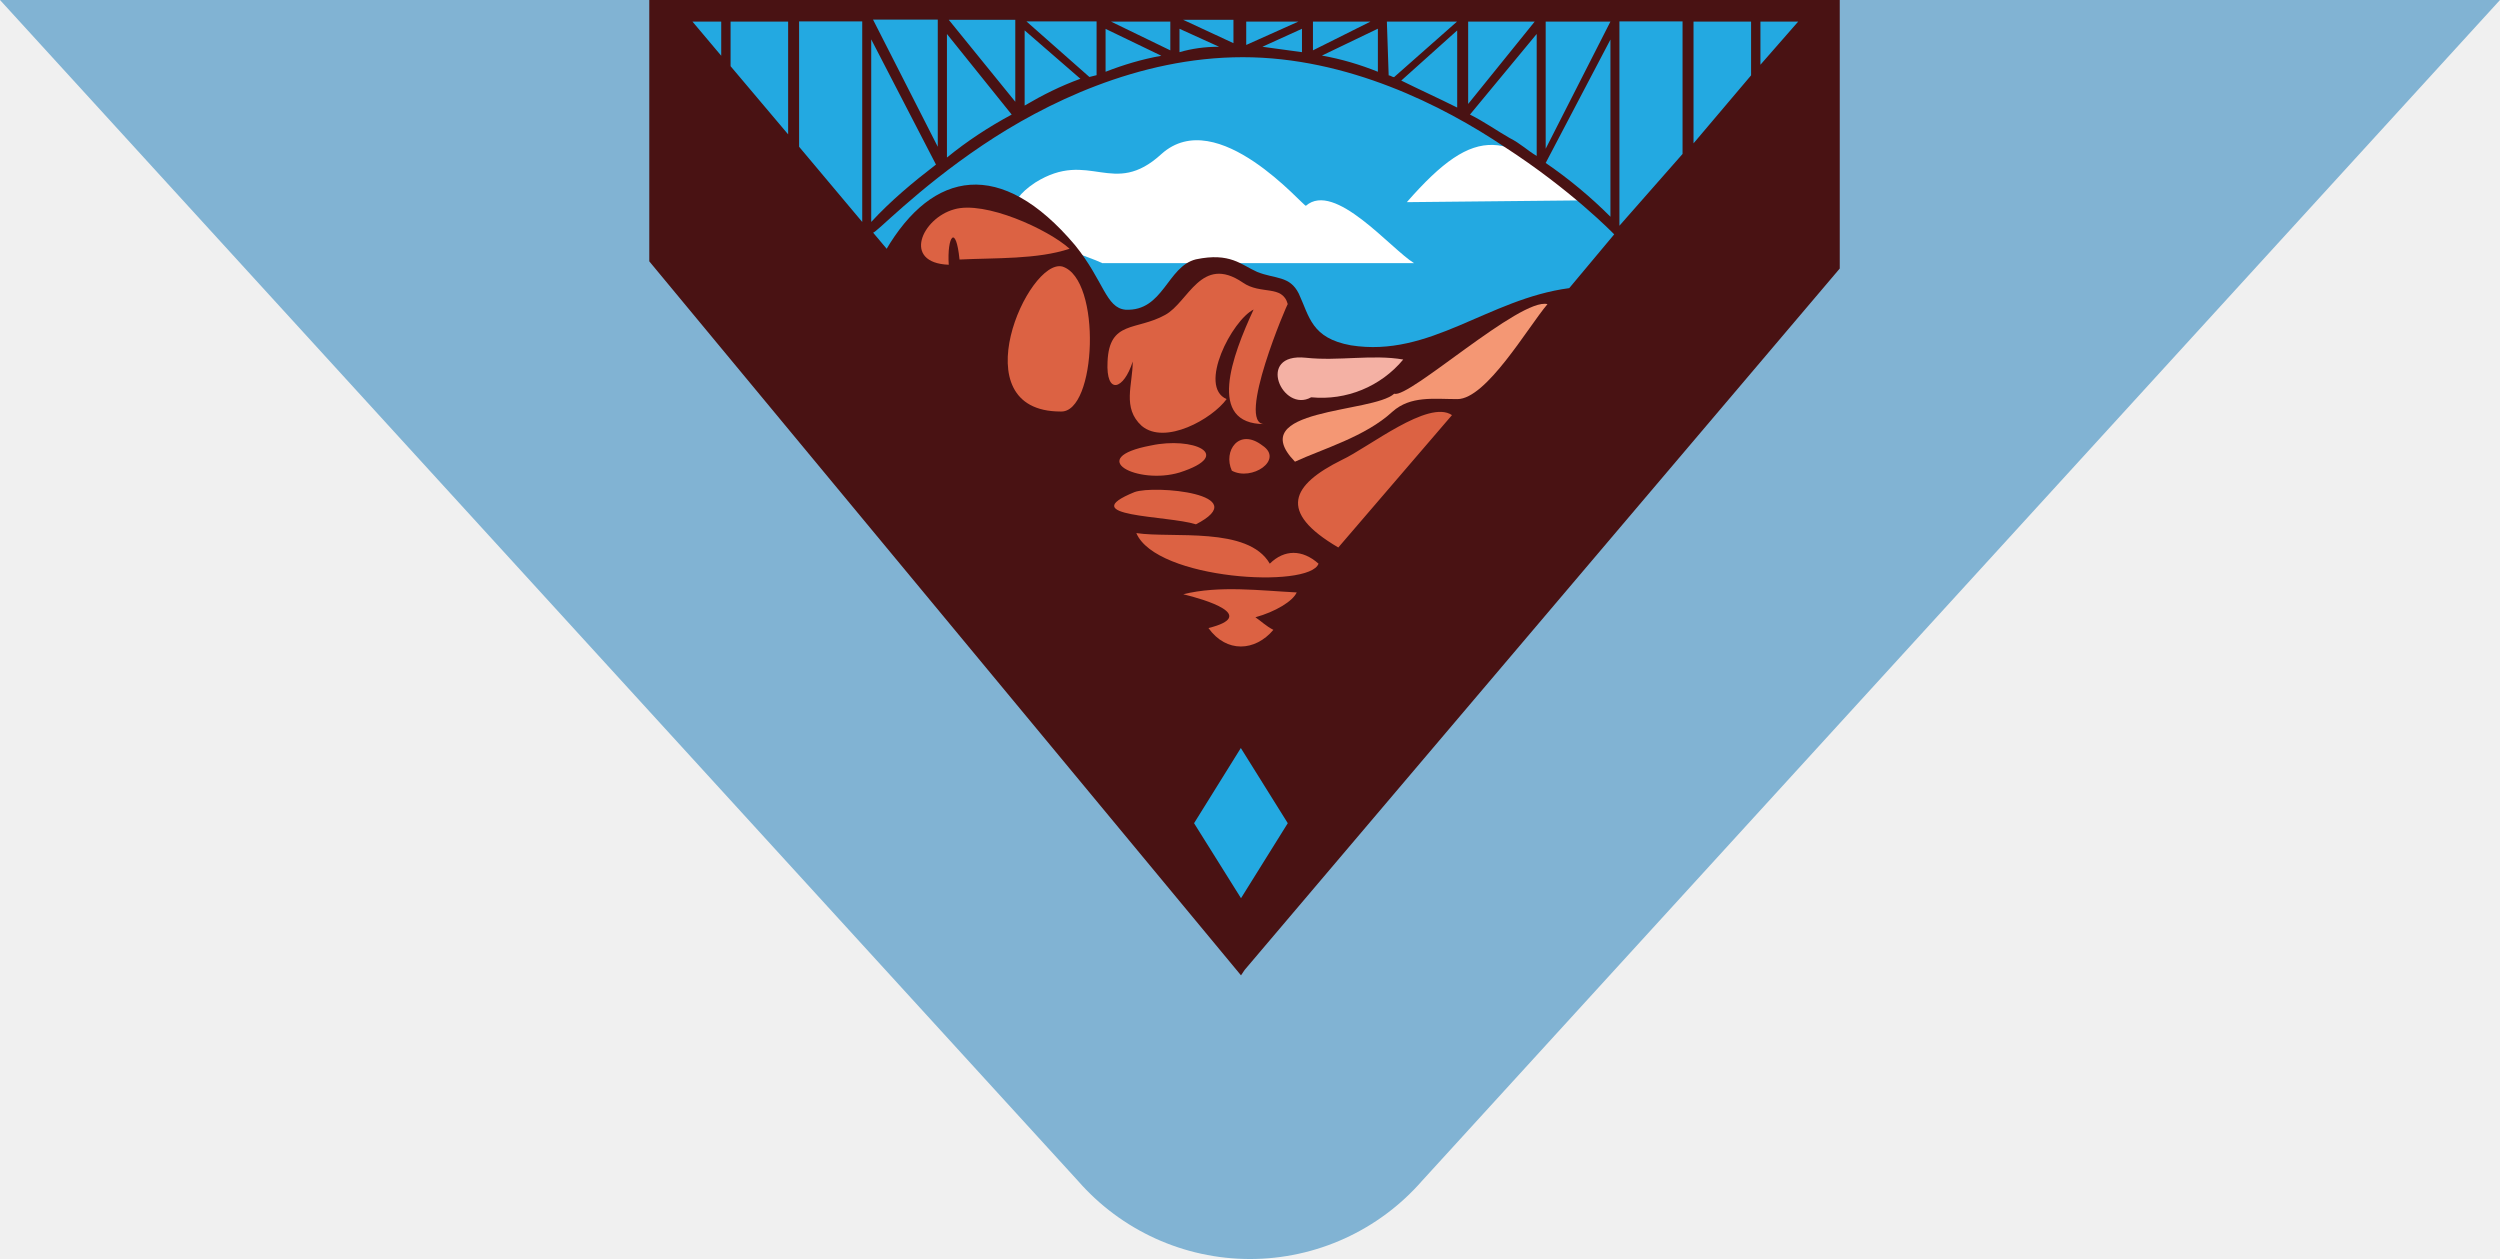
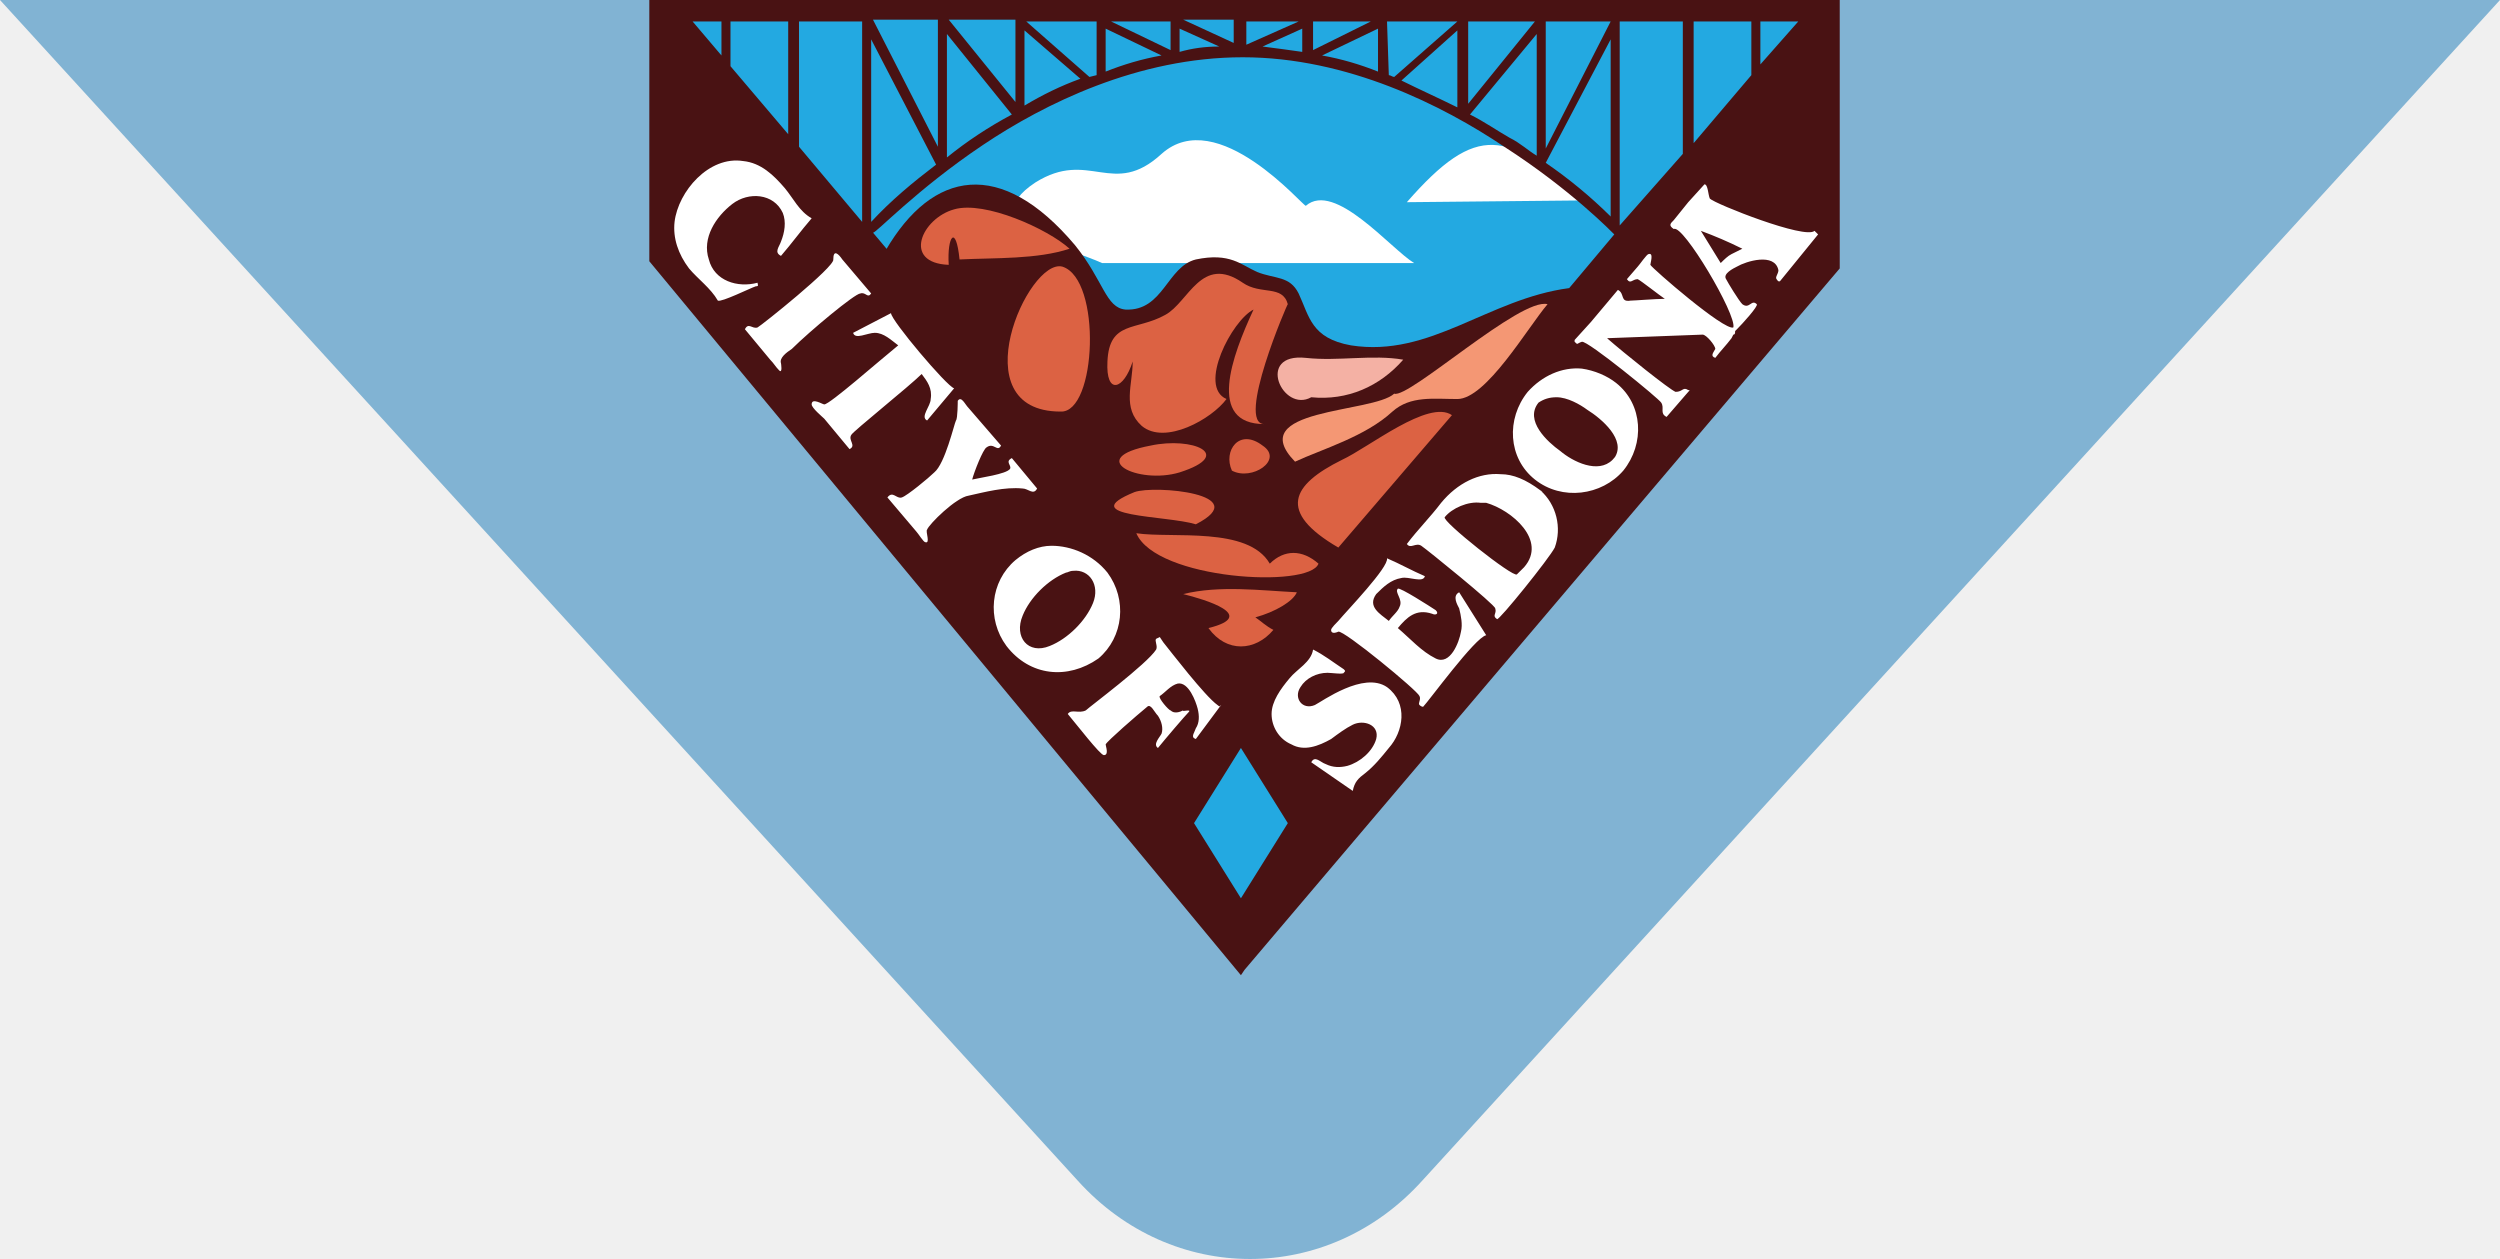
- <svg xmlns="http://www.w3.org/2000/svg" width="139" height="70" fill="none">
-   <path d="M139 0H0l59.93 65.65a12.7 12.7 0 0 0 19.14 0L139 0Z" fill="#81B3D3" />
-   <path d="M36.8.5 69 38.2 101.09.7 36.8.5Z" fill="#23A9E1" />
-   <path d="M61.27 14.63h17.35c-1.3-.8-4.41-4.58-6.01-3.19-.1.1-4.92-5.67-8.03-2.88-2.7 2.48-4-.3-7.02 1.59-3.6 2.39 2 3.68 3.71 4.47Zm26.78-3.49-9.83.1c3.91-4.47 5.62-3.98 9.83-.1Z" fill="#fff" />
-   <path d="M97.88 3.58V1.2h2.1l-2.1 2.4Zm-49.34 9.35c.1.1 2.4-2.38 6.11-4.87 3.41-2.29 8.63-4.88 14.45-4.88 5.81 0 11.13 2.69 14.54 4.98 3.7 2.39 6.01 4.77 6.11 4.87l-2.5 2.99c-4.52.6-7.73 3.88-12.14 3.18-2.2-.4-2.3-1.59-2.9-2.88-.5-1-1.31-.8-2.31-1.2-.9-.4-1.5-1.1-3.41-.7-1.6.4-1.8 2.9-3.91 2.8-1.1-.1-1.2-1.6-2.81-3.59-4.11-4.87-7.92-4.18-10.53.3L68.89 37.1 48.54 12.93ZM40.1 1.2v1.9l-1.6-1.9h1.6Zm54.06 0h3.2v2.99l-3.2 3.78V1.19Zm-4.12 11.35V1.19h3.51v7.37l-3.5 3.98c.1 0 0 0 0 0Zm-.5-10.35v9.85c-1.1-1.1-2.3-2.1-3.6-2.99l3.6-6.86Zm-4.1-.3v6.77c-.51-.3-.91-.7-1.51-1-.7-.4-1.4-.9-2.2-1.3l3.7-4.47Zm-4.42-.2v4.28c-1-.5-2.1-1-3.11-1.5l3.1-2.78Zm.6-.5h3.71l-3.7 4.58V1.19Zm4.31 0h3.61l-3.6 7.07V1.19Zm-8.82 0h3.9l-3.5 3.09c-.1 0-.2-.1-.3-.1l-.1-2.99Zm-.5.4v2.39c-1-.4-2-.7-3.11-.9l3.1-1.49Zm-4.22 0v1.3l-2.2-.3 2.2-1Zm-6.81 0 2.2 1c-.8 0-1.5.1-2.2.3v-1.3Zm-4.12 0 3.11 1.5c-1.1.2-2.1.5-3.1.89V1.59Zm3.61 1.2-3.3-1.6h3.3v1.6Zm3.51-.4-2.8-1.3h2.8v1.3Zm.7-1.2h2.91l-2.9 1.3v-1.3Zm3.72 0h3.2l-3.2 1.6v-1.6ZM60.57 4.28l-3.5-3.09h3.9v2.99l-.4.1Zm-3.6-2.59 3.1 2.69c-1.1.4-2.1.9-3.1 1.49V1.69Zm-4.32.2 3.6 4.48c-1.3.7-2.5 1.49-3.6 2.39V1.89Zm-4.21.3 3.6 6.96c-1.3 1-2.5 2-3.6 3.19V2.19Zm3.7 5.97-3.6-7.07h3.6v7.07Zm4.32-2.49L52.75 1.1h3.7v4.58Zm-12.64 1.8-3.2-3.79V1.2h3.2v6.27Zm.6-6.28h3.52v11.15l-3.51-4.18V1.19ZM69.3 0H36.1v14.53L69 54.23l.2-.3 33.09-39V0h-33Z" fill="#491213" />
-   <path d="m66.39 45.77 2.6-4.18 2.61 4.18-2.6 4.17-2.61-4.17Z" fill="#23A9E1" />
-   <path d="M74.41 30.44c-3.4-1.99-2.6-3.48.2-4.87 1.5-.7 4.81-3.38 6.12-2.49l-6.32 7.36Zm-2.3 2.5c-2.01-.1-4.32-.4-6.32.1 1.2.29 4.2 1.18 1.4 1.88 1 1.4 2.6 1.3 3.61.1-.4-.2-.7-.5-1-.7 1.1-.3 2.1-.9 2.3-1.39Zm1.2-1.6c-.9-.8-1.9-.8-2.71 0-1.2-2.09-5.42-1.4-7.42-1.7 1.1 2.6 9.63 3.1 10.13 1.7Zm-6.82-2.19c-1.6-.5-6.82-.4-3.41-1.79 1.1-.4 6.72.1 3.4 1.8Zm2-2.98c-.5-1.1.4-2.4 1.7-1.4 1.21.8-.6 2-1.7 1.4Zm-2.9.1c-2.31.7-5.32-.8-1.6-1.5 2.3-.5 4.7.5 1.6 1.5.1 0-.1 0 0 0Zm-2.61-6.17c-.5 1.59-1.5 1.89-1.4 0 .1-2.3 1.6-1.7 3.2-2.59 1.3-.7 2-3.38 4.32-1.8 1 .7 2.2.1 2.5 1.2 0-.1-2.9 6.67-1.3 6.67-3.21 0-1.8-3.78-.6-6.37-1.2.6-3.11 4.28-1.5 4.98-.8 1.1-3.42 2.58-4.72 1.49-1.1-1-.5-2.29-.5-3.58Zm-4.01 2.78c-5.62 0-1.8-8.55.1-8.06 2.2.7 1.9 8.16-.1 8.06Zm-6.22-8.16c-2.6-.1-1.5-2.58.3-3.08 1.7-.5 5.21 1.1 6.42 2.19-1.8.6-4.11.5-6.12.6-.2-2-.7-1.3-.6.3Z" fill="#DC6243" />
-   <path d="M72 25.67c-2.9-2.99 4.32-2.69 5.52-3.78.8.3 7.02-5.37 8.52-4.98-1.1 1.3-3.4 5.28-5.01 5.28-1.3 0-2.6-.2-3.61.7-1.5 1.39-3.91 2.08-5.42 2.78Z" fill="#F49774" />
-   <path d="M72.9 22.09c-1.6.9-3.1-2.49-.3-2.2 1.81.2 3.72-.2 5.42.1a5.9 5.9 0 0 1-5.11 2.1Z" fill="#F4B1A4" />
+ <svg xmlns="http://www.w3.org/2000/svg" width="139" height="70" viewBox="0 0 139 70" fill="none">
+   <path d="M139 0H0L59.931 65.653C65.169 71.449 73.831 71.449 79.069 65.653L139 0Z" fill="#81B3D3" />
+   <path d="M36.804 0.498L68.995 38.204L101.086 0.697L36.804 0.498Z" fill="#23A9E1" />
+   <path d="M61.273 14.625H78.623C77.319 13.829 74.21 10.048 72.606 11.441C72.505 11.541 67.692 5.77 64.583 8.556C61.875 11.043 60.571 8.258 57.563 10.148C53.953 12.536 59.569 13.829 61.273 14.625ZM88.049 11.143L78.221 11.242C82.132 6.765 83.837 7.263 88.049 11.143Z" fill="white" />
+   <path d="M97.877 3.582V1.194H99.983L97.877 3.582ZM48.537 12.934C48.637 13.033 50.944 10.546 54.654 8.059C58.064 5.77 63.279 3.184 69.095 3.184C74.912 3.184 80.227 5.87 83.636 8.158C87.347 10.546 89.653 12.934 89.754 13.033L87.247 16.018C82.734 16.615 79.525 19.898 75.112 19.202C72.906 18.804 72.806 17.61 72.204 16.316C71.703 15.322 70.9 15.521 69.898 15.123C68.995 14.725 68.393 14.028 66.488 14.426C64.883 14.824 64.683 17.311 62.577 17.212C61.474 17.112 61.373 15.62 59.769 13.63C55.657 8.755 51.846 9.452 49.239 13.929L68.895 37.11L48.537 12.934ZM40.113 1.194V3.084L38.509 1.194H40.113ZM94.166 1.194H97.375V4.179L94.166 7.959V1.194ZM90.055 12.536V1.194H93.565V8.556L90.055 12.536C90.155 12.536 90.055 12.536 90.055 12.536ZM89.553 2.189V12.038C88.45 10.944 87.247 9.949 85.943 9.054L89.553 2.189ZM85.442 1.89V8.656C84.94 8.357 84.539 7.959 83.937 7.661C83.235 7.263 82.533 6.765 81.731 6.367L85.442 1.89ZM81.029 1.691V5.969C80.026 5.472 78.923 4.974 77.92 4.477L81.029 1.691ZM81.631 1.194H85.341L81.631 5.77V1.194ZM85.943 1.194H89.553L85.943 8.258V1.194ZM77.118 1.194H81.029L77.519 4.278C77.419 4.278 77.319 4.179 77.218 4.179L77.118 1.194ZM76.617 1.592V3.98C75.614 3.582 74.611 3.283 73.508 3.084L76.617 1.592ZM72.405 1.592V2.885C71.703 2.786 71.001 2.686 70.198 2.587L72.405 1.592ZM65.585 1.592L67.792 2.587C66.989 2.587 66.287 2.686 65.585 2.885V1.592ZM61.474 1.592L64.582 3.084C63.479 3.283 62.477 3.582 61.474 3.98V1.592ZM65.084 2.786L61.775 1.194H65.084V2.786ZM68.594 2.388L65.786 1.094H68.594V2.388ZM69.296 1.194H72.204L69.296 2.487V1.194ZM73.006 1.194H76.216L73.006 2.786V1.194ZM60.571 4.278L57.061 1.194H60.972V4.179L60.571 4.278ZM56.961 1.691L60.07 4.378C58.967 4.776 57.964 5.273 56.961 5.87V1.691ZM52.649 1.89L56.259 6.367C54.955 7.064 53.752 7.86 52.649 8.755V1.89ZM48.437 2.189L52.047 9.153C50.743 10.148 49.54 11.143 48.437 12.337V2.189ZM52.147 8.158L48.537 1.094H52.147V8.158ZM56.459 5.671L52.749 1.094H56.459V5.671ZM43.824 7.462L40.615 3.681V1.194H43.824V7.462ZM44.425 1.194H47.935V12.337L44.425 8.158V1.194ZM69.296 0H36.102V14.526L68.995 54.222L69.196 53.924L102.289 14.924V0H69.296Z" fill="#491213" />
+   <path d="M66.388 45.766L68.995 41.587L71.603 45.766L68.995 49.944L66.388 45.766Z" fill="#23A9E1" />
+   <path d="M74.411 30.444C71.001 28.454 71.803 26.962 74.611 25.569C76.115 24.873 79.425 22.186 80.728 23.082L74.411 30.444ZM72.104 32.931C70.098 32.832 67.792 32.533 65.786 33.031C66.99 33.329 69.998 34.225 67.19 34.921C68.193 36.314 69.798 36.214 70.8 35.021C70.399 34.822 70.098 34.523 69.798 34.324C70.901 34.026 71.903 33.429 72.104 32.931ZM73.308 31.339C72.405 30.544 71.402 30.544 70.6 31.339C69.396 29.25 65.184 29.947 63.179 29.648C64.282 32.235 72.806 32.732 73.308 31.339ZM66.488 29.151C64.884 28.653 59.669 28.753 63.079 27.36C64.182 26.962 69.798 27.459 66.488 29.151ZM68.494 26.166C67.993 25.072 68.895 23.778 70.199 24.773C71.402 25.569 69.597 26.763 68.494 26.166ZM65.586 26.265C63.279 26.962 60.271 25.47 63.981 24.773C66.288 24.276 68.695 25.27 65.586 26.265C65.686 26.265 65.485 26.265 65.586 26.265ZM62.978 20.097C62.477 21.689 61.474 21.987 61.574 20.097C61.675 17.809 63.179 18.406 64.783 17.51C66.087 16.814 66.789 14.128 69.096 15.72C70.098 16.416 71.302 15.819 71.603 16.913C71.603 16.814 68.695 23.579 70.299 23.579C67.09 23.579 68.494 19.799 69.697 17.212C68.494 17.809 66.588 21.49 68.193 22.186C67.391 23.281 64.783 24.773 63.48 23.679C62.377 22.684 62.978 21.39 62.978 20.097ZM58.967 22.883C53.351 22.883 57.162 14.327 59.067 14.824C61.273 15.521 60.973 22.982 58.967 22.883ZM52.749 14.725C50.142 14.625 51.245 12.138 53.05 11.64C54.755 11.143 58.265 12.735 59.468 13.829C57.663 14.426 55.357 14.327 53.351 14.426C53.151 12.436 52.649 13.133 52.749 14.725Z" fill="#DC6243" />
+   <path d="M72.004 25.669C69.096 22.684 76.316 22.982 77.519 21.888C78.322 22.186 84.539 16.515 86.044 16.913C84.941 18.207 82.634 22.186 81.029 22.186C79.726 22.186 78.422 21.987 77.419 22.883C75.915 24.276 73.508 24.972 72.004 25.669Z" fill="#F49774" />
+   <path d="M72.906 22.087C71.302 22.982 69.797 19.6 72.605 19.898C74.41 20.097 76.316 19.699 78.02 19.998C76.717 21.49 74.912 22.286 72.906 22.087Z" fill="#F4B1A4" />
+   <path d="M51.245 20.794C51.546 21.192 51.847 21.59 51.747 22.186C51.747 22.584 51.145 23.181 51.546 23.38L53.05 21.59C52.649 21.49 49.54 17.809 49.54 17.411L47.434 18.505C47.535 18.903 48.237 18.505 48.638 18.505C49.139 18.505 49.54 18.903 49.941 19.202C48.838 20.097 46.131 22.485 45.83 22.485C45.73 22.485 45.128 22.087 45.128 22.485C45.128 22.684 45.73 23.181 45.83 23.281L47.234 24.972C47.635 24.773 47.134 24.475 47.334 24.176C47.434 23.977 50.543 21.49 51.245 20.794ZM47.836 16.317C48.136 16.217 48.237 16.615 48.437 16.317L46.833 14.426C46.632 14.128 46.331 13.829 46.331 14.426C46.432 14.824 42.32 18.107 42.119 18.207C41.819 18.306 41.618 17.908 41.417 18.306C41.919 18.903 42.32 19.401 42.821 19.998C43.022 20.197 43.122 20.396 43.323 20.595C43.523 20.794 43.423 20.197 43.423 20.197C43.323 19.898 43.724 19.6 44.025 19.401C45.028 18.406 47.535 16.317 47.836 16.317ZM42.119 15.72C41.016 16.018 39.713 15.62 39.412 14.426C39.011 13.232 39.813 12.039 40.715 11.342C41.618 10.646 43.022 10.745 43.523 11.839C43.724 12.337 43.624 12.934 43.423 13.431C43.323 13.73 43.022 14.028 43.423 14.227C44.025 13.531 44.526 12.834 45.128 12.138C44.426 11.74 44.125 11.044 43.624 10.447C43.022 9.75 42.32 9.054 41.317 8.954C39.412 8.656 37.707 10.646 37.506 12.337C37.406 13.232 37.707 14.128 38.309 14.924C38.81 15.521 39.512 16.018 39.913 16.715C40.114 16.814 41.718 16.018 42.019 15.919C42.22 15.919 42.119 15.819 42.119 15.72C41.618 15.919 42.119 15.72 42.119 15.72ZM67.692 39.199C66.99 38.702 65.084 36.215 64.683 35.717L64.483 35.419L64.282 35.518C64.182 35.618 64.382 35.916 64.282 36.115C63.781 36.911 60.572 39.299 60.371 39.498C59.97 39.697 59.569 39.398 59.368 39.697C59.87 40.294 61.173 41.985 61.374 41.985C61.675 41.985 61.474 41.487 61.474 41.388C61.574 41.189 63.179 39.796 63.781 39.299C63.981 39.1 64.182 39.597 64.382 39.796C64.583 40.095 64.683 40.493 64.583 40.791C64.483 40.99 64.082 41.388 64.382 41.587C64.784 41.09 65.887 39.796 66.087 39.597C66.288 39.398 65.686 39.597 65.786 39.498C65.586 39.597 65.285 39.697 65.084 39.498C64.984 39.498 64.382 38.801 64.483 38.702C64.784 38.503 65.084 38.105 65.486 38.005C66.087 37.906 66.488 39 66.589 39.398C66.689 39.796 66.689 40.194 66.488 40.493C66.388 40.791 66.188 40.99 66.488 41.09L67.892 39.199C67.892 39.299 67.792 39.299 67.692 39.199C67.591 39.199 67.792 39.299 67.692 39.199ZM58.466 30.345C57.764 30.345 57.062 30.643 56.46 31.141C55.056 32.334 54.855 34.424 55.959 35.916C57.262 37.607 59.368 37.806 61.073 36.612C62.477 35.419 62.678 33.329 61.574 31.837C60.772 30.842 59.569 30.345 58.466 30.345ZM59.669 31.738C60.572 31.638 61.173 32.533 60.772 33.528C60.371 34.523 59.368 35.518 58.365 35.916C57.162 36.413 56.36 35.419 56.861 34.225C57.262 33.23 58.265 32.235 59.268 31.837C59.368 31.837 59.468 31.738 59.669 31.738ZM56.861 27.161C57.162 27.161 57.463 27.559 57.663 27.161L56.259 25.47C55.858 25.669 56.259 25.868 56.159 26.067C55.959 26.365 54.454 26.564 54.053 26.663C54.153 26.265 54.655 24.972 54.855 24.873C55.257 24.574 55.457 25.171 55.658 24.773L53.853 22.684C53.652 22.485 53.451 21.988 53.251 22.286C53.251 22.286 53.251 23.281 53.151 23.38C53.05 23.579 52.549 25.768 51.947 26.265C51.646 26.564 50.443 27.559 50.142 27.658C49.841 27.758 49.641 27.261 49.34 27.658L50.944 29.549C51.045 29.648 51.346 30.146 51.446 30.146C51.747 30.245 51.446 29.549 51.546 29.449C51.646 29.151 53.151 27.658 53.853 27.559C54.755 27.36 55.858 27.061 56.861 27.161C57.062 27.161 56.66 27.161 56.861 27.161ZM81.13 33.827C81.23 34.225 81.33 34.722 81.23 35.12C81.13 35.717 80.628 37.011 79.826 36.612C79.024 36.215 78.422 35.518 77.72 34.921C78.222 34.324 78.723 33.827 79.626 34.125C79.826 34.225 80.027 34.125 79.826 33.926C79.525 33.727 77.82 32.633 77.72 32.732C77.52 32.931 78.021 33.329 77.82 33.727C77.72 34.026 77.419 34.225 77.219 34.523C76.717 34.125 76.015 33.727 76.517 33.031C76.918 32.633 77.319 32.235 77.921 32.136C78.322 32.036 79.124 32.434 79.224 32.036C78.522 31.738 77.82 31.34 77.118 31.041C77.219 31.538 74.912 33.926 74.411 34.523C74.311 34.623 74.01 34.921 74.01 35.021C74.01 35.319 74.411 35.12 74.411 35.12C74.712 35.021 78.823 38.403 78.924 38.702C79.024 38.901 78.823 39.1 78.924 39.199C78.924 39.199 79.024 39.299 79.124 39.299C79.425 39 82.032 35.419 82.634 35.319C82.133 34.523 81.631 33.727 81.13 32.931C80.729 33.13 81.029 33.628 81.13 33.827ZM77.118 38.204C75.815 37.309 73.508 39 73.107 39.199C72.405 39.498 71.904 38.801 72.305 38.204C72.606 37.707 73.207 37.408 73.809 37.408C74.01 37.408 74.712 37.508 74.712 37.408C74.812 37.309 74.812 37.309 74.712 37.209C74.11 36.812 73.609 36.413 73.007 36.115C72.906 36.812 72.104 37.209 71.703 37.707C71.202 38.304 70.7 39 70.7 39.697C70.7 40.393 71.101 41.09 71.803 41.388C72.505 41.786 73.308 41.487 74.01 41.09C74.411 40.791 74.812 40.493 75.213 40.294C75.815 39.995 76.717 40.294 76.517 41.09C76.316 41.786 75.614 42.383 74.912 42.582C74.511 42.681 74.11 42.681 73.709 42.482C73.408 42.383 73.107 41.985 72.906 42.383L75.213 43.975C75.313 43.477 75.514 43.278 75.915 42.98C76.416 42.582 76.818 42.084 77.219 41.587C78.021 40.692 78.322 39.1 77.118 38.204ZM94.768 10.248C94.768 10.347 94.768 10.347 94.768 10.248L93.866 11.242L93.064 12.237C92.863 12.436 92.763 12.536 93.064 12.735C93.565 12.436 96.573 17.51 96.373 18.207C95.871 18.406 91.86 14.924 91.76 14.725C91.76 14.625 91.96 14.028 91.66 14.128C91.559 14.128 91.158 14.725 91.058 14.824L90.456 15.521C90.657 15.819 90.757 15.521 91.058 15.521C91.258 15.62 92.261 16.416 92.562 16.615C92.061 16.615 90.857 16.715 90.657 16.715C90.055 16.814 90.356 16.317 89.955 16.118L88.451 17.908L87.548 18.903C87.548 18.903 87.548 18.903 87.548 19.003C87.749 19.202 87.648 19.102 87.949 19.003C88.25 18.903 92.261 22.186 92.362 22.385C92.562 22.684 92.261 22.982 92.662 23.181L93.866 21.788C93.966 21.689 93.966 21.689 93.866 21.689C93.565 21.49 93.565 21.788 93.164 21.788C92.863 21.689 90.256 19.6 89.353 18.804L94.668 18.605C94.869 18.605 95.37 19.202 95.37 19.401C95.27 19.6 95.069 19.799 95.37 19.898C95.671 19.5 95.972 19.202 96.273 18.804L96.373 18.605C96.473 18.605 96.473 18.505 96.473 18.406L96.573 18.306C96.874 18.008 97.777 17.013 97.677 16.913C97.376 16.615 97.275 17.212 96.874 16.913C96.674 16.715 96.072 15.72 95.972 15.521C95.771 15.222 96.373 14.924 96.573 14.824C97.075 14.526 98.679 14.028 98.88 15.023C98.88 15.222 98.679 15.421 98.78 15.521C98.78 15.521 98.88 15.72 98.98 15.62L101.086 13.033C100.986 12.934 100.986 12.934 100.886 12.834C100.384 13.332 95.37 11.342 95.069 11.044C94.969 10.845 94.969 10.248 94.768 10.248ZM94.568 12.834C95.37 13.133 96.072 13.431 96.874 13.829C96.674 13.929 96.473 14.028 96.273 14.128C96.072 14.227 95.871 14.426 95.671 14.625L94.568 12.834ZM87.949 20.495C86.846 20.396 85.743 20.893 84.941 21.788C83.737 23.281 83.837 25.47 85.342 26.663C86.846 27.857 89.052 27.559 90.256 26.166C91.459 24.674 91.359 22.485 89.855 21.291C89.353 20.893 88.651 20.595 87.949 20.495ZM86.545 22.087C87.147 22.087 87.849 22.485 88.25 22.783C89.052 23.281 90.456 24.475 89.754 25.47C89.754 25.37 89.855 25.37 89.654 25.569C88.852 26.365 87.448 25.669 86.746 25.072C86.044 24.574 84.74 23.38 85.542 22.385C85.843 22.186 86.144 22.087 86.545 22.087ZM83.436 26.365C82.233 26.265 81.029 26.863 80.127 27.957C79.525 28.753 78.823 29.449 78.222 30.245C78.422 30.544 78.723 30.146 79.024 30.345C79.325 30.544 83.135 33.628 83.135 33.827C83.236 34.125 82.935 34.225 83.236 34.424C83.336 34.523 86.144 31.041 86.445 30.444C86.846 29.35 86.545 28.056 85.642 27.261C85.743 27.36 85.843 27.36 85.642 27.261C84.84 26.663 84.138 26.365 83.436 26.365ZM82.333 27.957C82.433 27.957 82.534 27.957 82.634 27.957C84.038 28.355 86.044 30.046 84.74 31.538C84.539 31.738 84.74 31.538 84.339 31.936C84.138 32.136 80.127 28.952 80.328 28.753C80.729 28.255 81.631 27.857 82.333 27.957Z" fill="white" />
</svg>
